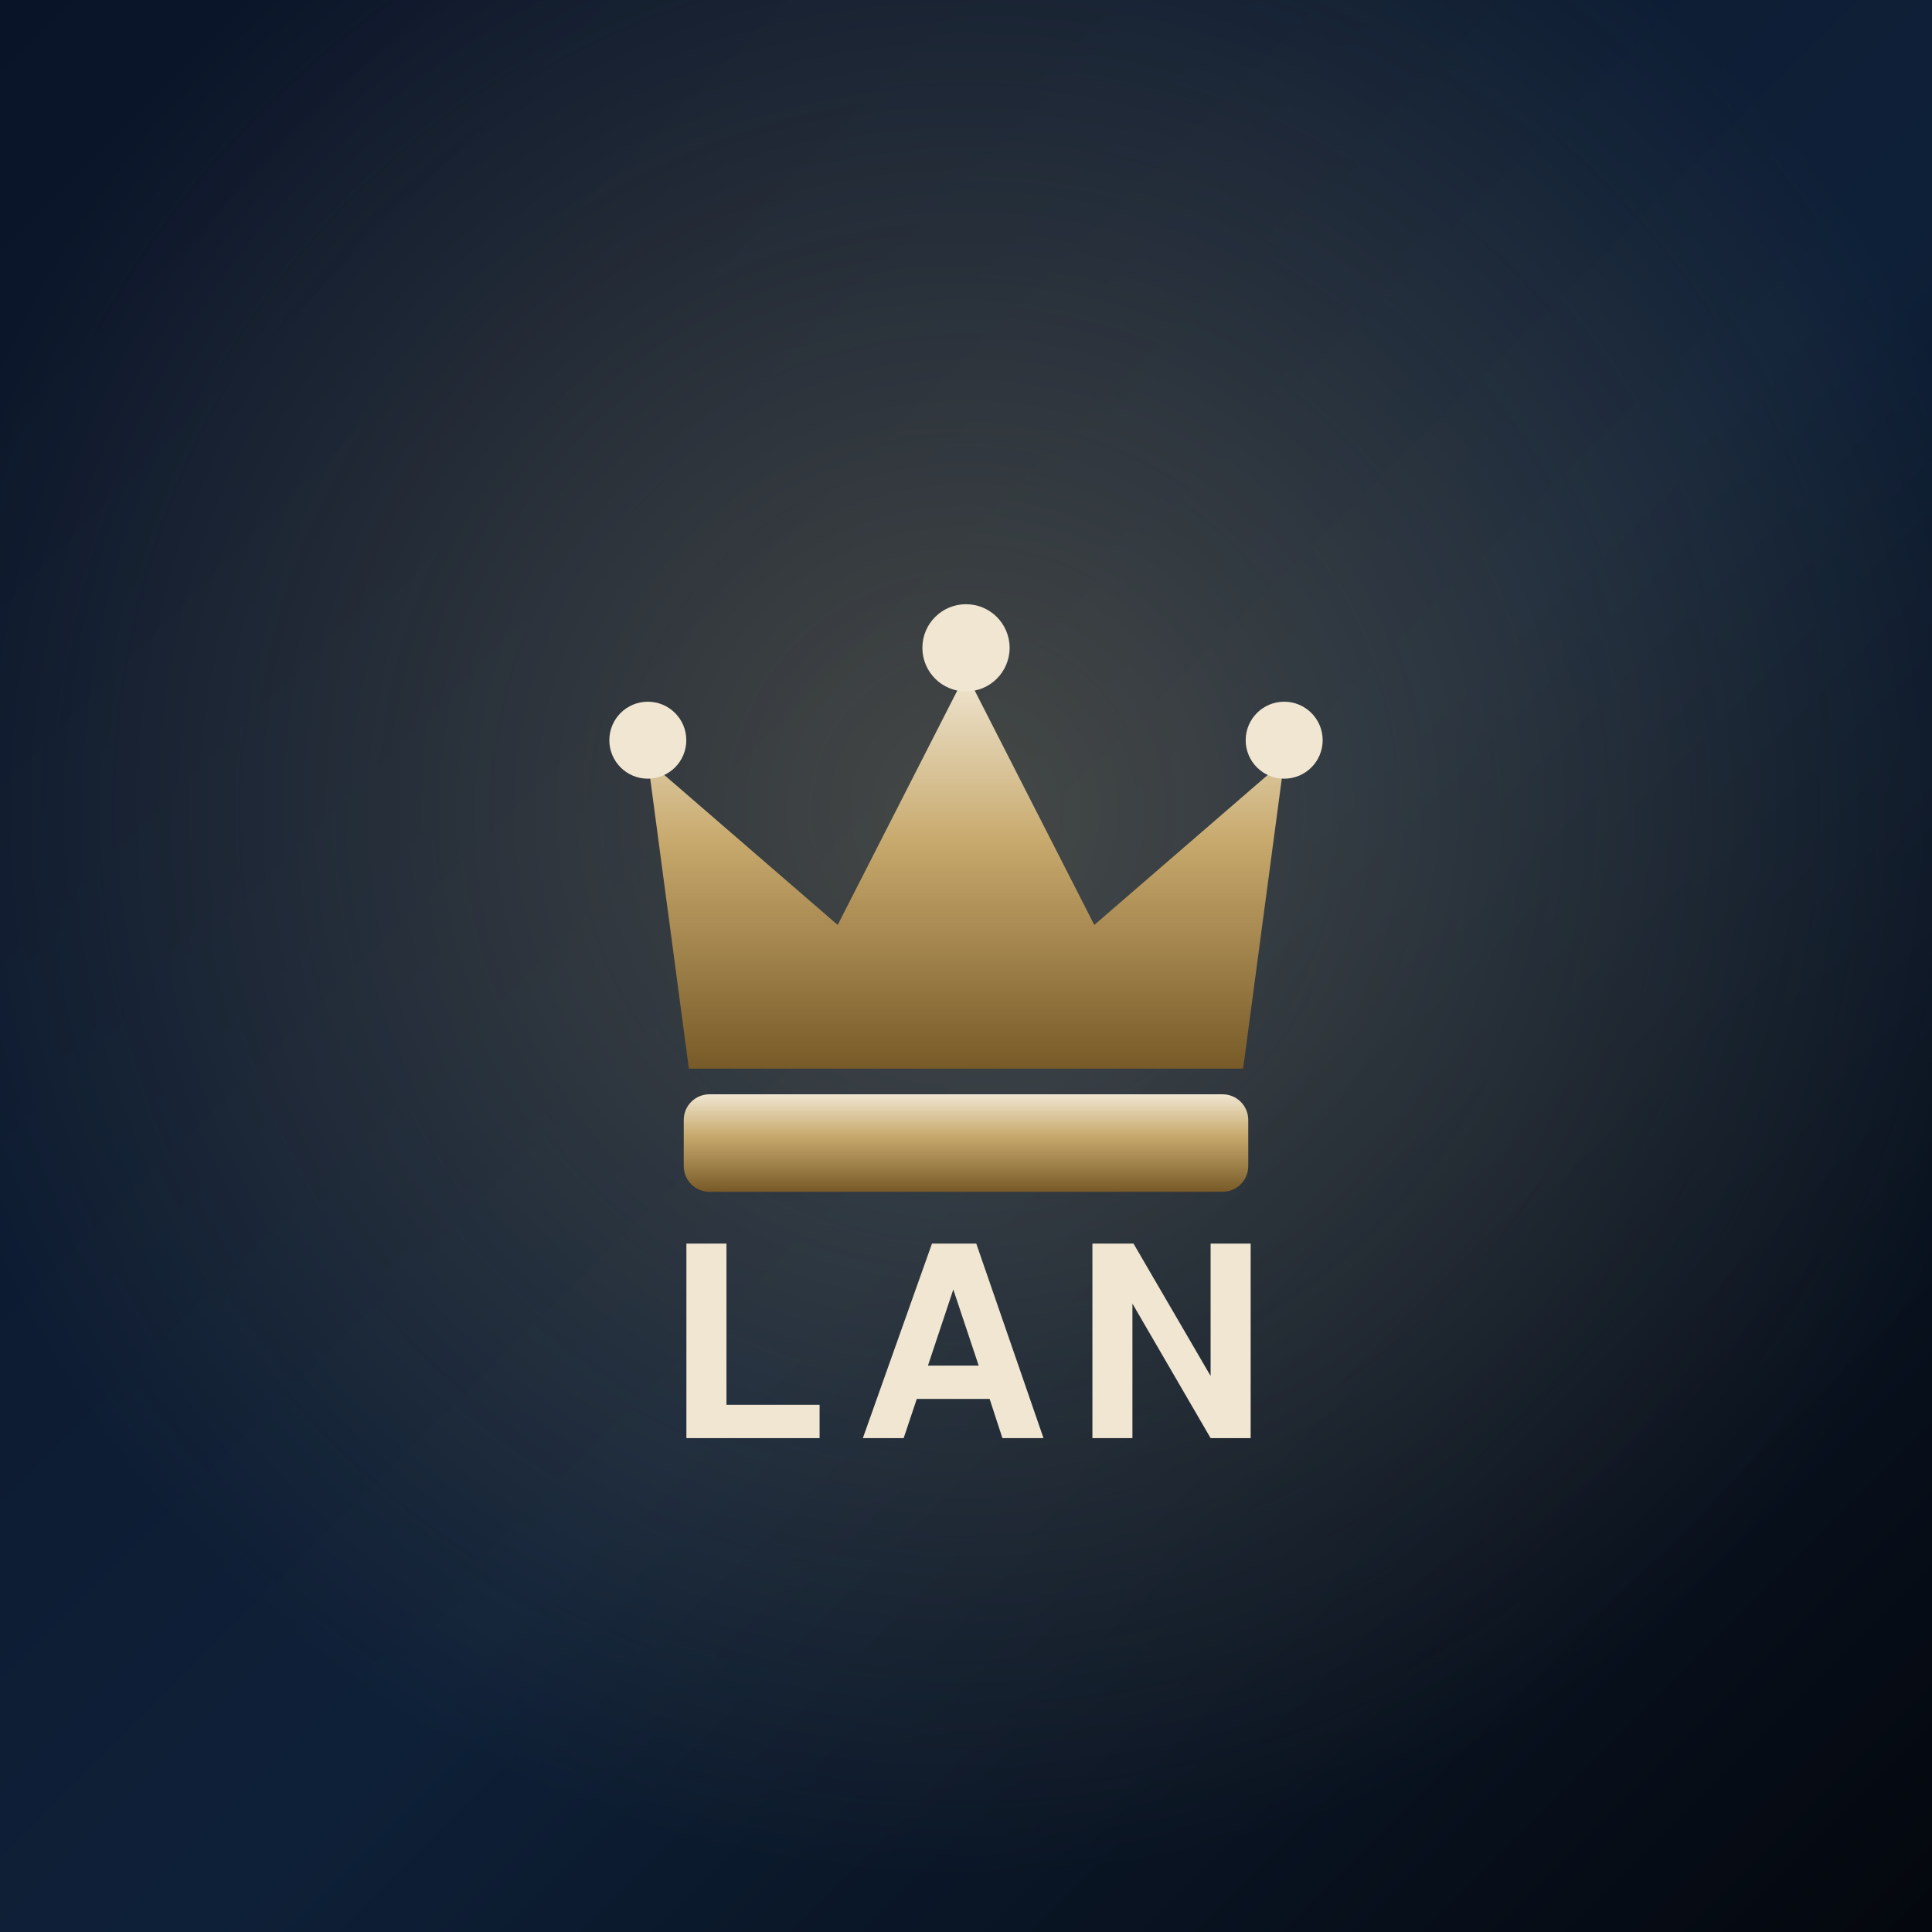
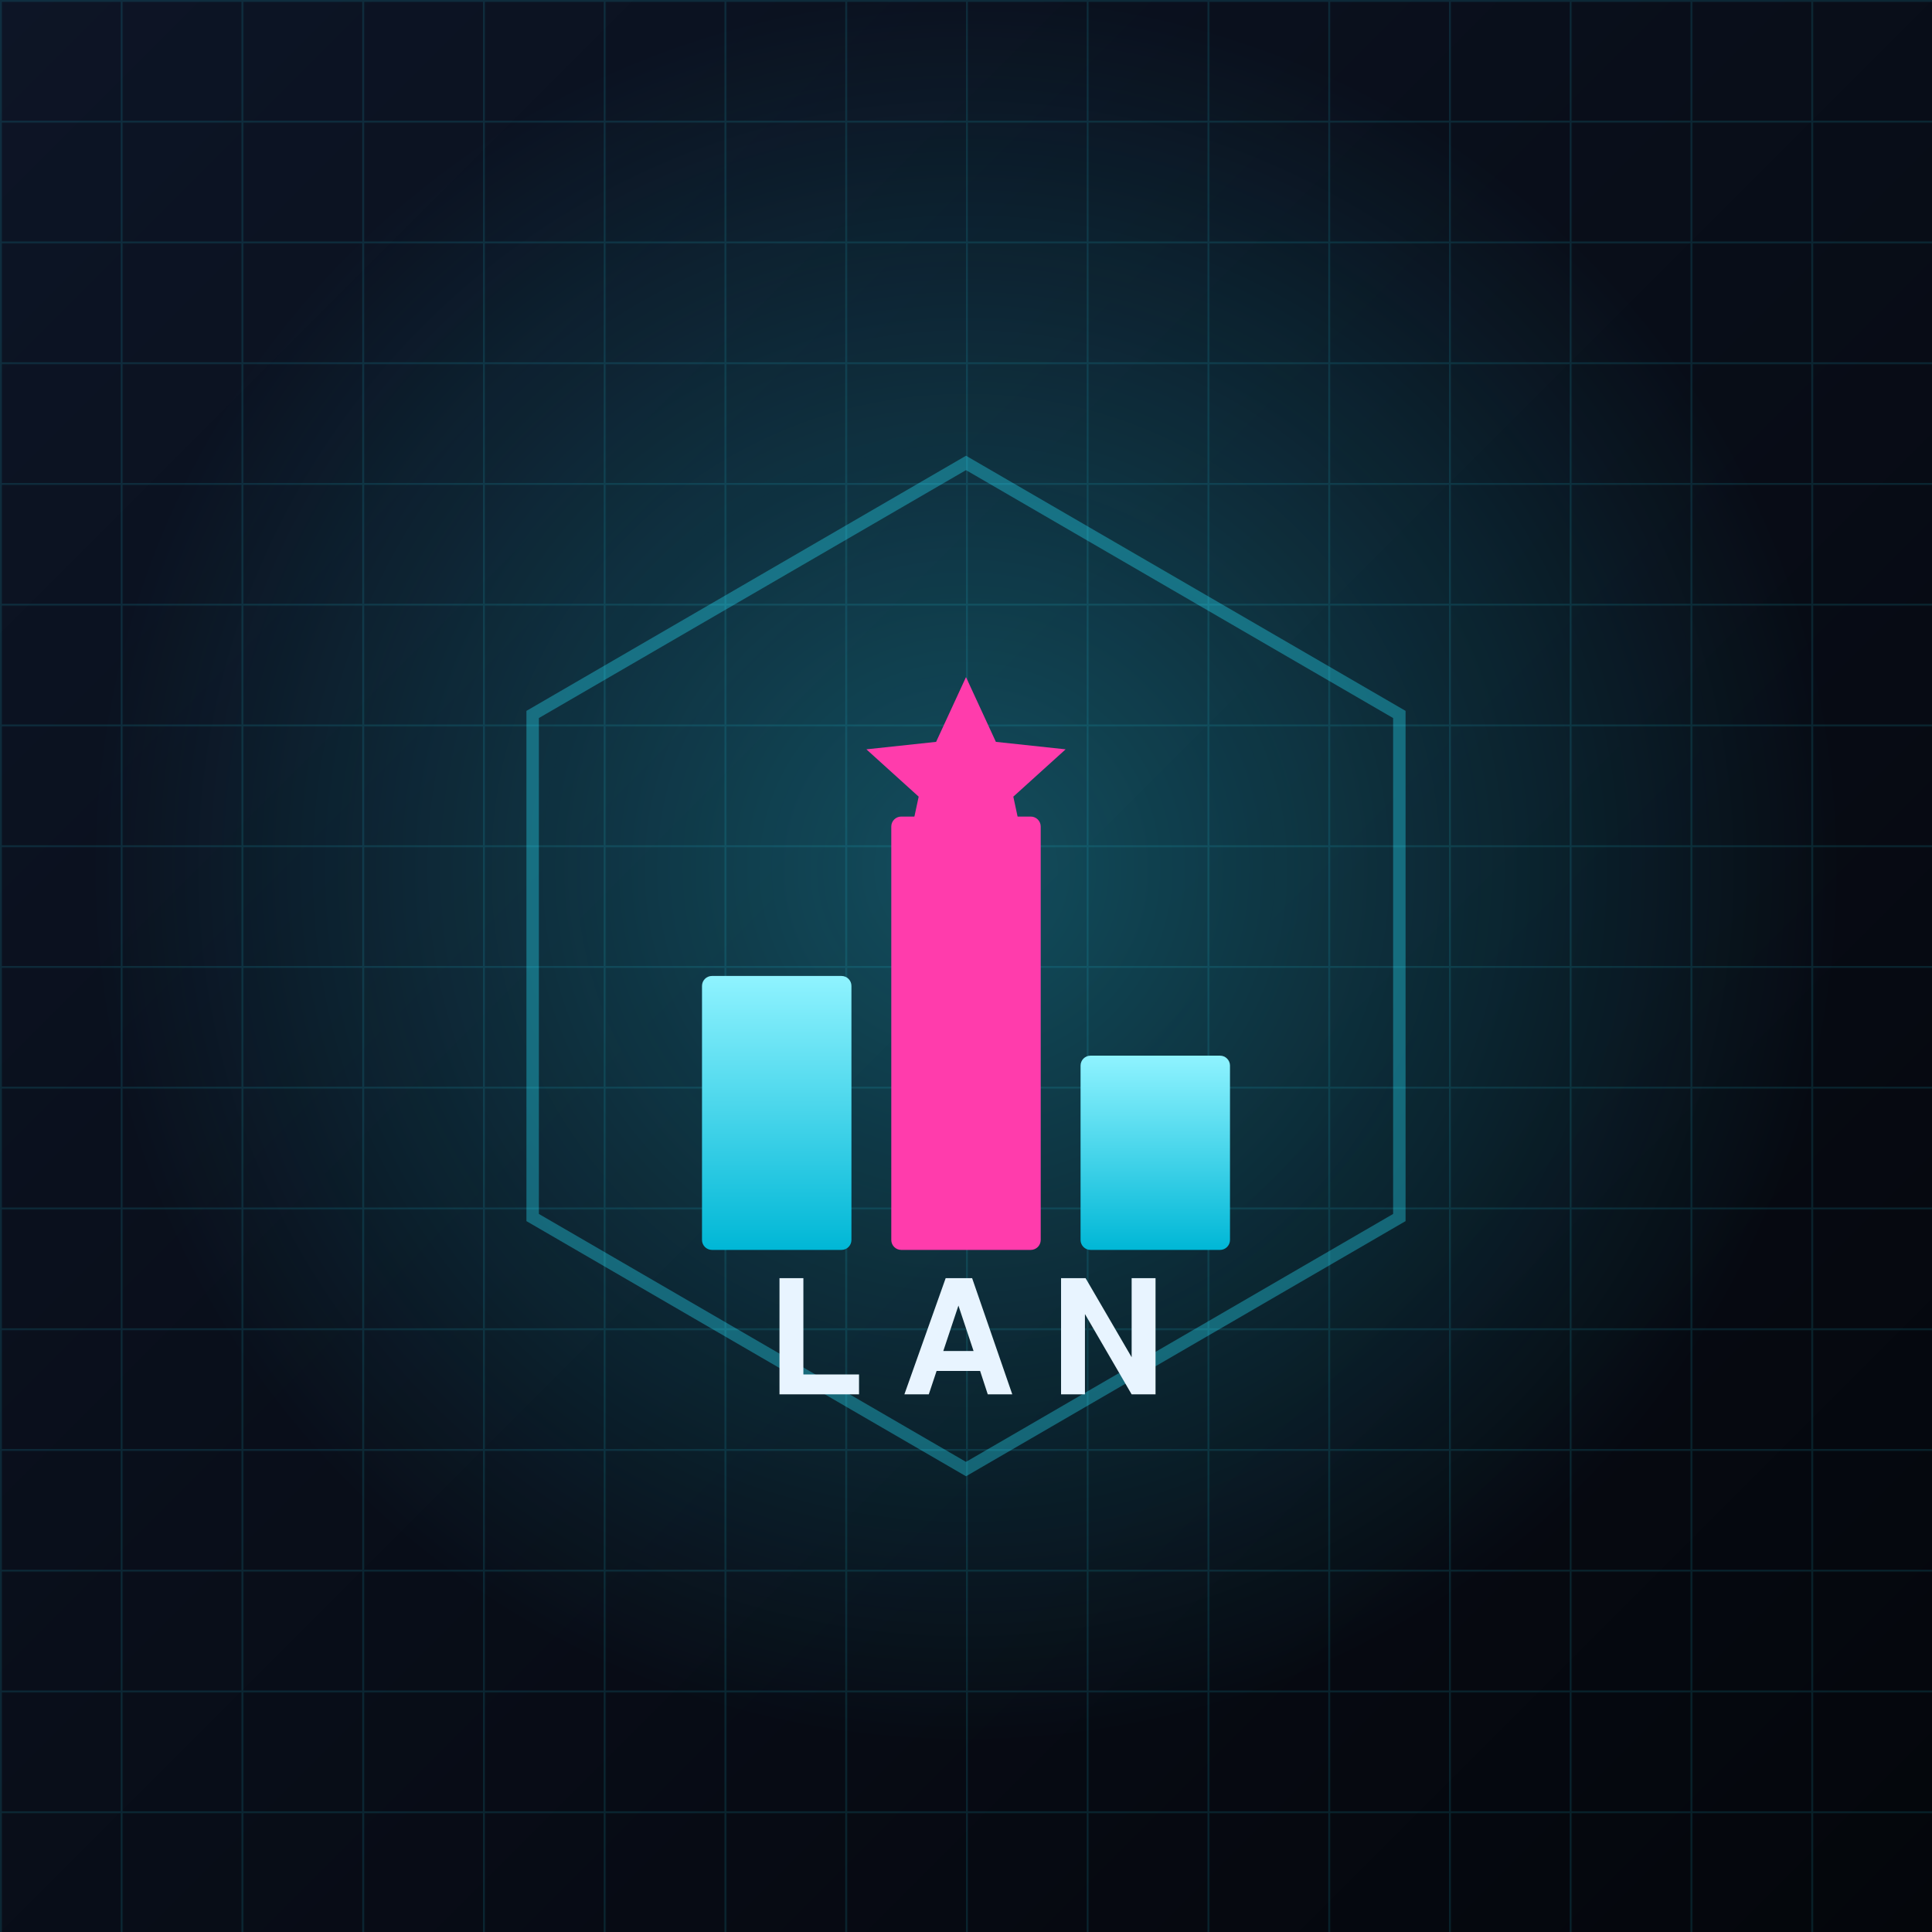
<svg xmlns="http://www.w3.org/2000/svg" width="512" height="512" viewBox="0 0 512 512" role="img" aria-label="Ranking LAN">
  <defs>
    <linearGradient id="fondo" x1="0" y1="0" x2="1" y2="1">
-       <stop offset="0" stop-color="#0a1428" />
-       <stop offset="0.55" stop-color="#0e2038" />
-       <stop offset="1" stop-color="#04070d" />
+       <stop offset="0" stop-color="#0d1526" />
+       <stop offset="1" stop-color="#04060b" />
    </linearGradient>
-     <radialGradient id="brillo" cx="0.5" cy="0.42" r="0.55">
-       <stop offset="0" stop-color="#c8aa6e" stop-opacity="0.30" />
-       <stop offset="1" stop-color="#c8aa6e" stop-opacity="0" />
+     <linearGradient id="cian" x1="0" y1="0" x2="0" y2="1">
+       <stop offset="0" stop-color="#8ff3ff" />
+       <stop offset="1" stop-color="#00b7d6" />
+     </linearGradient>
+     <radialGradient id="halo" cx="0.5" cy="0.45" r="0.45">
+       <stop offset="0" stop-color="#28e5ff" stop-opacity="0.3" />
+       <stop offset="1" stop-color="#28e5ff" stop-opacity="0" />
    </radialGradient>
-     <linearGradient id="oro" x1="0" y1="0" x2="0" y2="1">
-       <stop offset="0" stop-color="#f0e6d2" />
-       <stop offset="0.42" stop-color="#c8aa6e" />
-       <stop offset="1" stop-color="#785a28" />
-     </linearGradient>
+     <pattern id="rejilla" width="32" height="32" patternUnits="userSpaceOnUse">
+       <path d="M32 0H0v32" fill="none" stroke="#28e5ff" stroke-opacity="0.12" stroke-width="1" />
+     </pattern>
  </defs>
  <rect width="512" height="512" fill="url(#fondo)" />
-   <rect width="512" height="512" fill="url(#brillo)" />
-   <g transform="translate(256 256) scale(0.68) translate(-256 -256)">
-     <path d="M148 296 L132 176 L206 240 L256 142 L306 240 L380 176 L364 296 Z" fill="url(#oro)" />
-     <rect x="146" y="306" width="220" height="38" rx="10" fill="url(#oro)" />
-     <circle cx="132" cy="168" r="15" fill="#f0e6d2" />
-     <circle cx="256" cy="132" r="17" fill="#f0e6d2" />
-     <circle cx="380" cy="168" r="15" fill="#f0e6d2" />
-     <text x="256" y="440" text-anchor="middle" font-family="Trebuchet MS, Verdana, Helvetica, Arial, sans-serif" font-size="104" font-weight="bold" letter-spacing="10" fill="#f0e6d2">LAN</text>
+   <rect width="512" height="512" fill="url(#rejilla)" />
+   <rect width="512" height="512" fill="url(#halo)" />
+   <g transform="translate(256 256) scale(0.66) translate(-256 -256)">
+     <path d="M256 54 L430 155 L430 357 L256 458 L82 357 L82 155 Z" fill="none" stroke="#28e5ff" stroke-opacity="0.35" stroke-width="5" />
+     <rect x="150" y="260" width="60" height="110" rx="4" fill="url(#cian)" />
+     <rect x="226" y="196" width="60" height="174" rx="4" fill="#ff3cac" />
+     <rect x="302" y="292" width="60" height="78" rx="4" fill="url(#cian)" />
+     <path d="M256 140 l12 26 28 3 -21 19 6 28 -25 -14 -25 14 6 -28 -21 -19 28 -3 z" fill="#ff3cac" />
+     <text x="256" y="428" text-anchor="middle" font-family="Avenir Next, Segoe UI, Helvetica, Arial, sans-serif" font-size="64" font-weight="800" letter-spacing="14" fill="#e8f4ff">LAN</text>
  </g>
</svg>
